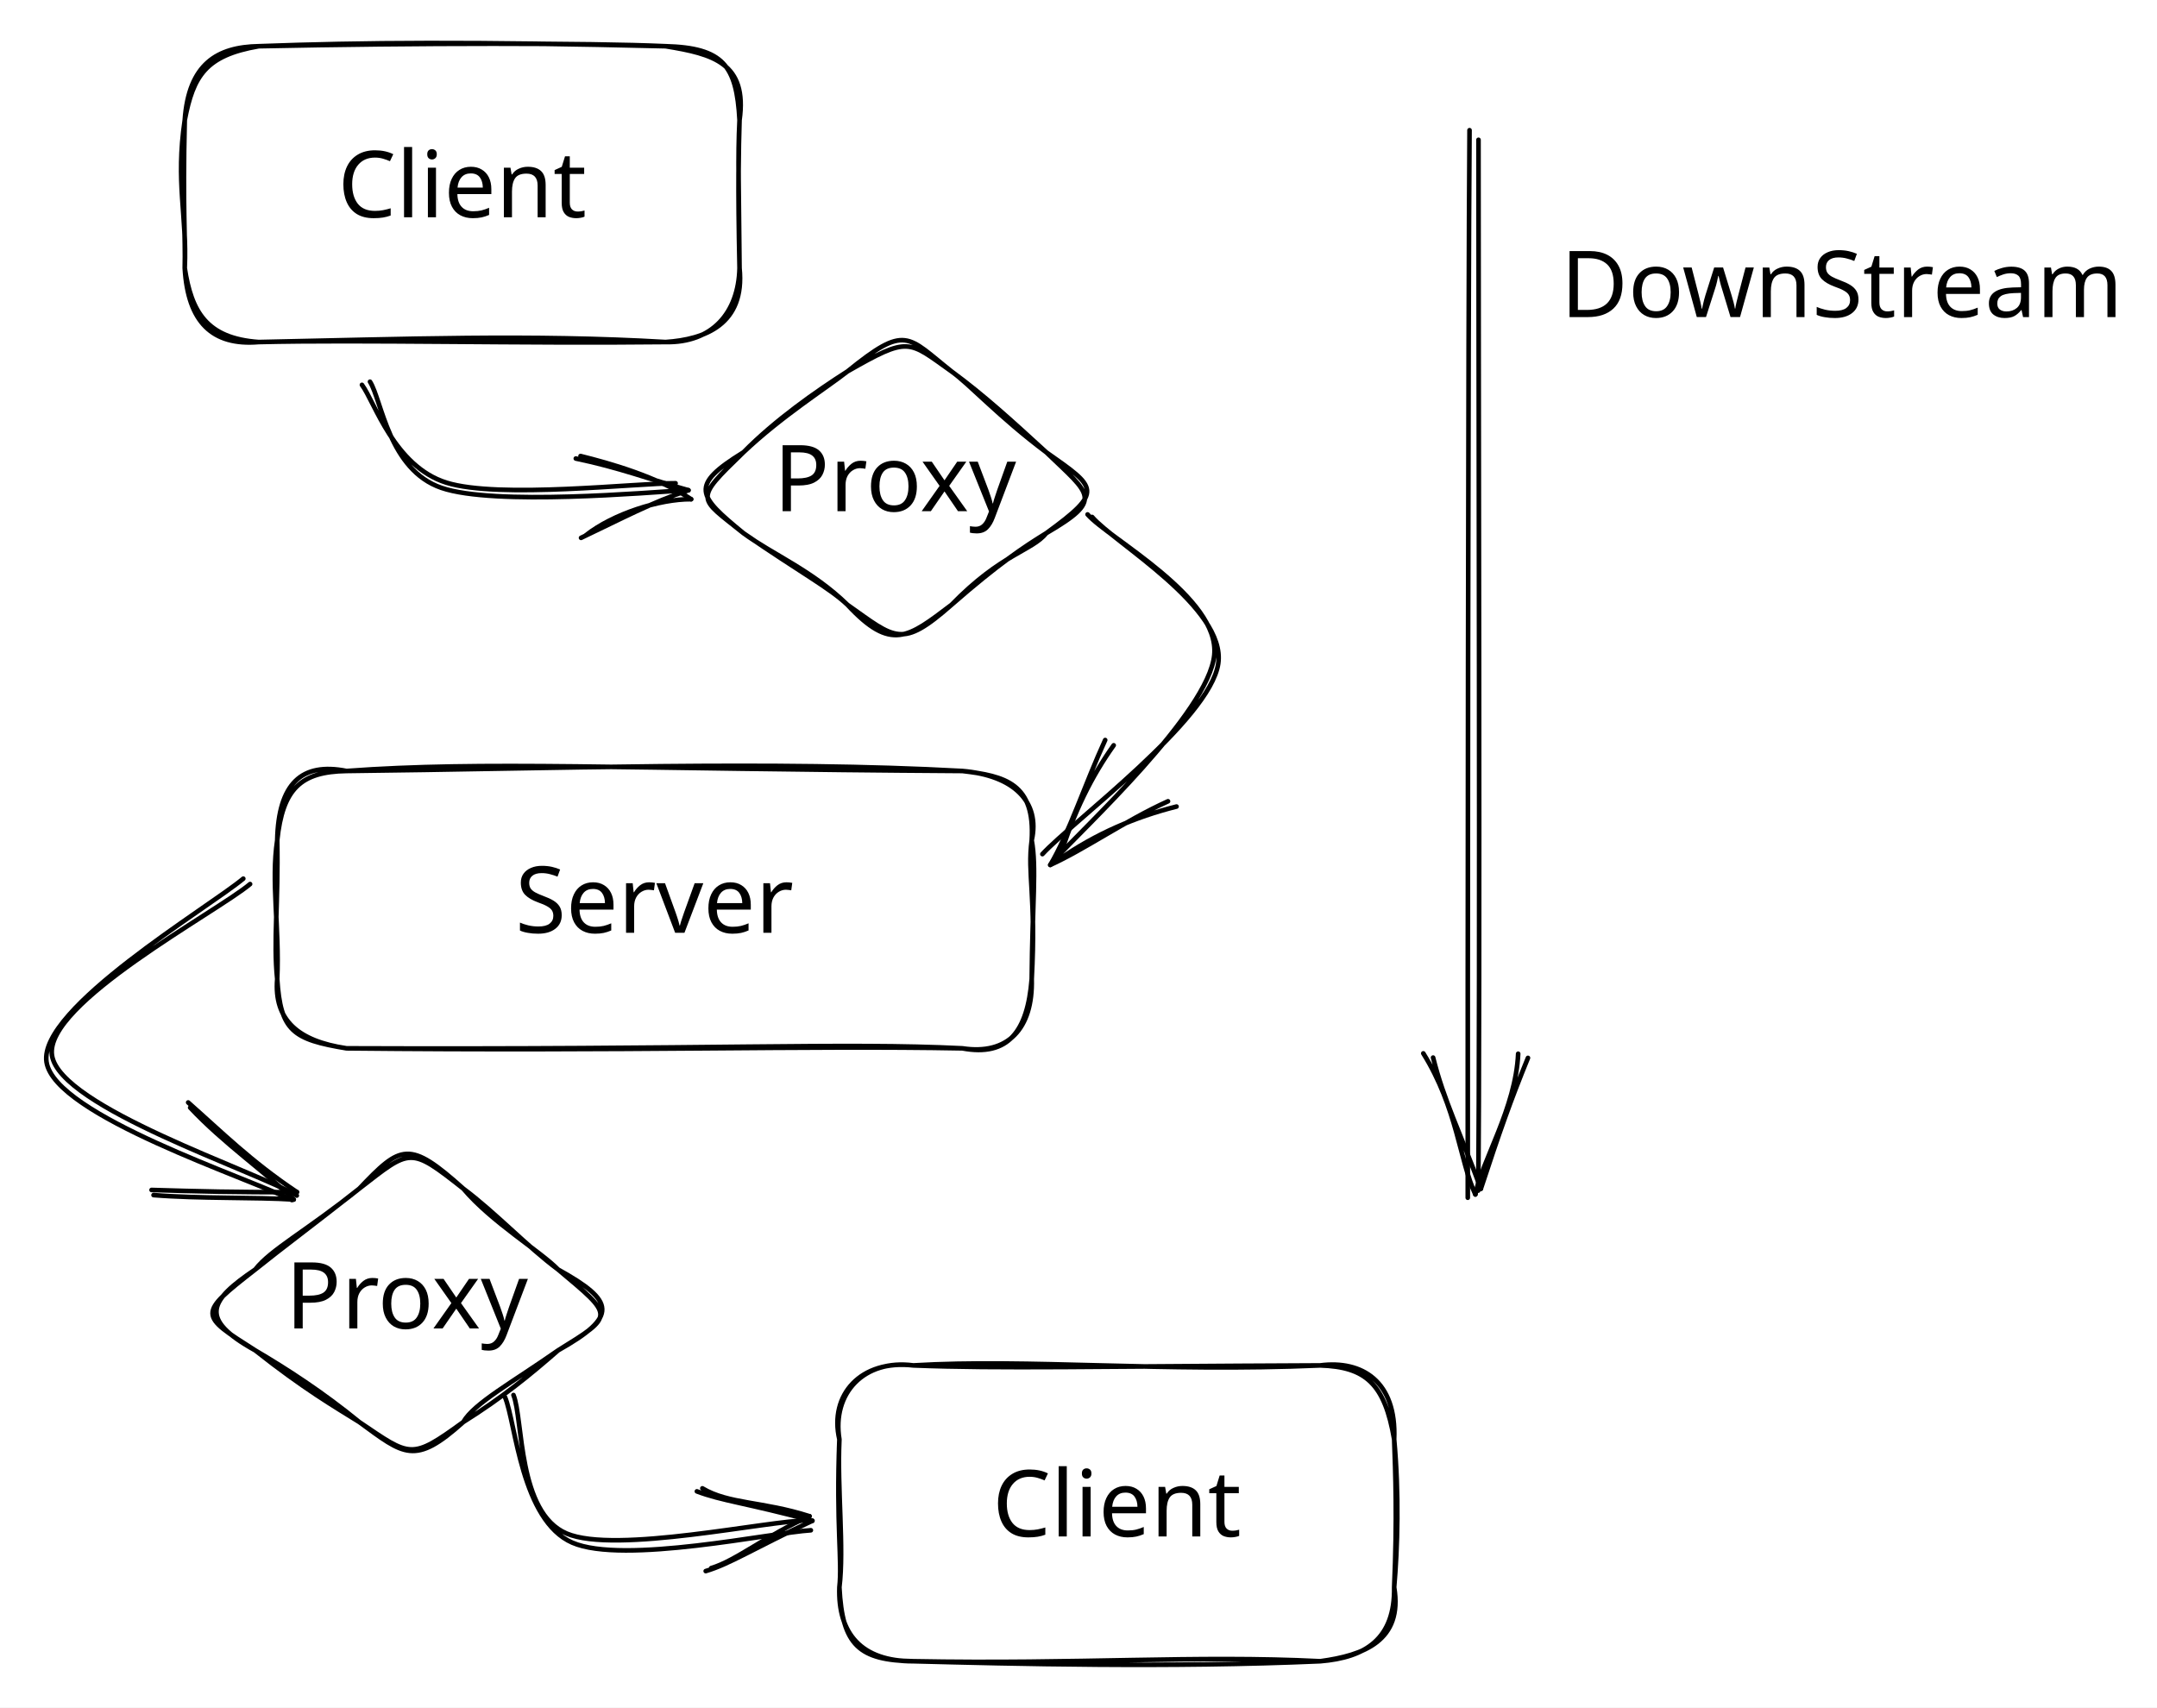
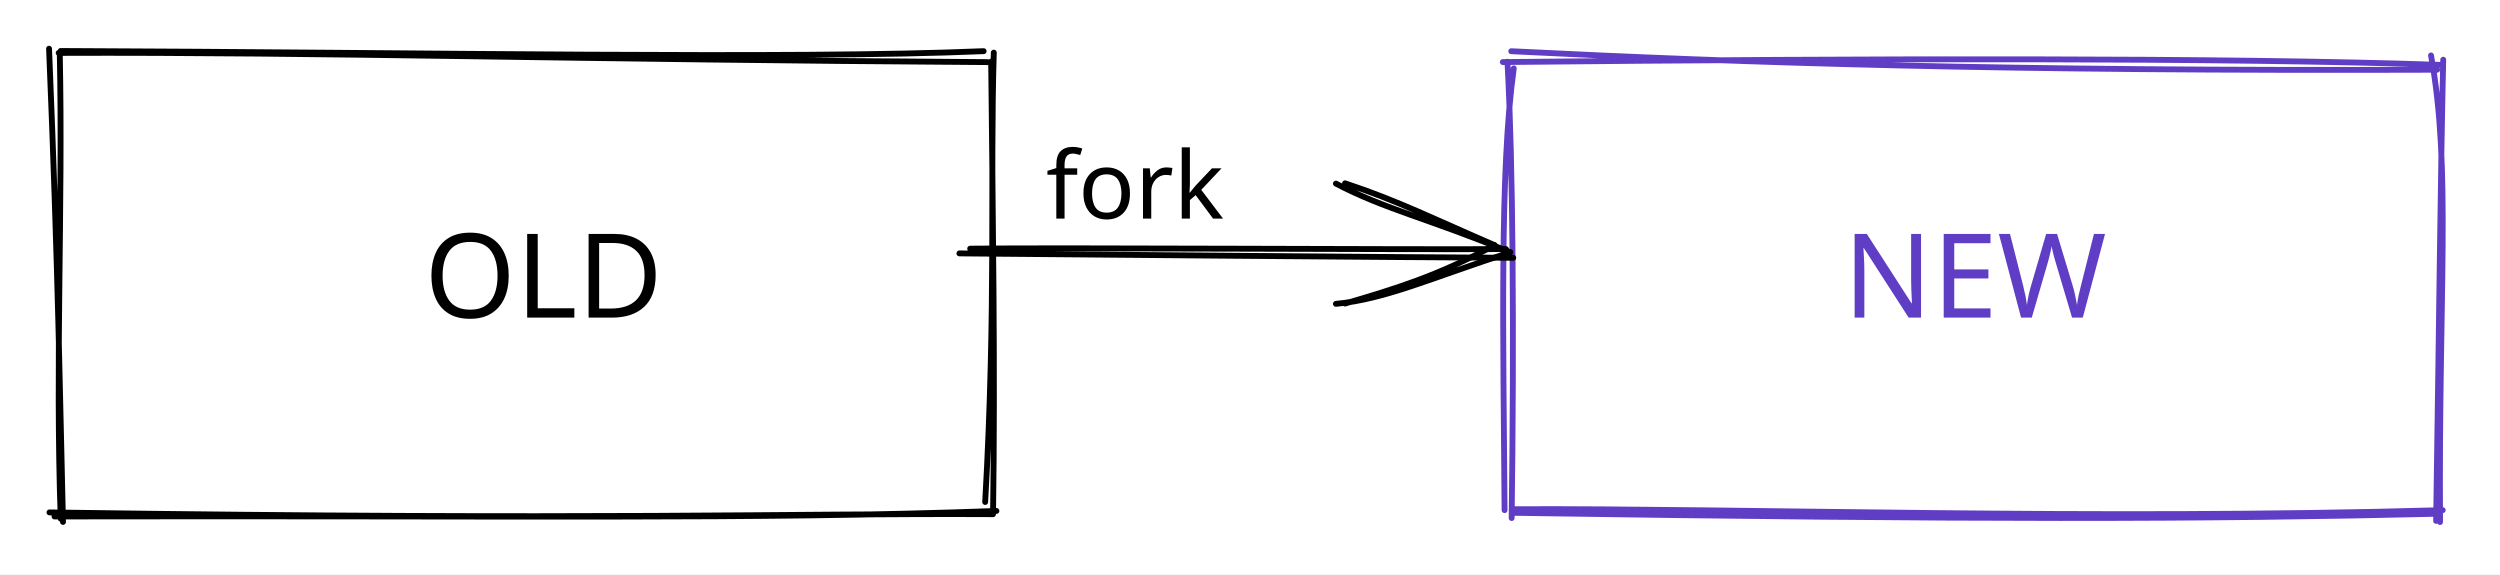
- <svg xmlns="http://www.w3.org/2000/svg" version="1.1" viewBox="0 0 466.561 369.4" width="466.561" height="369.4">
+ <svg xmlns="http://www.w3.org/2000/svg" version="1.1" viewBox="0 0 426.6 98" width="426.6" height="98">
  
-   eyJ2ZXJzaW9uIjoiMSIsImVuY29kaW5nIjoiYnN0cmluZyIsImNvbXByZXNzZWQiOnRydWUsImVuY29kZWQiOiJ4nN1bW3PaSFx1MDAxM333r3B5X2Pt3C95s1x1MDAxZG82YGLHxJfkqy2XXGYyKMhcdTAwMTJcdTAwMTbCgLfy37dHXHUwMDEwdFx1MDAwMcQlgPGnVDkgjUatnj7ndM9cZv/u7e9cdTAwMWZEg7Zz8H7/wOnXbM+th3bv4J05/+yEXHUwMDFkN/DhXHUwMDEyib93gm5Yi1s2o6jdef/nn3a7bTXc6D5cYlpWLXhcdTAwMWPe5njOo+NHXHUwMDFkaPg/+L6//2/8N/Wg0KlFtt/wnPiG+FLqWVxc5s9+XHUwMDBl/Pi5imKhNMN63MDtfIDHRU5cdTAwMWSuPthex0mumFNcdTAwMDefwycycF7Ck673VPn2wz4/XHUwMDFk3D8nT31wPa9cdTAwMWFccrzhS9m1ZjdM2dSJwqDl3Lj1qFx013Hu/Pi+Tlx1MDAwME5L7lxug26j6TudTuaeoG3X3GhgziE0Pjt0wvv95EzfeIBIiyCEMCFIXCKKXHRcdTAwMWZfjjvQ0uJaa4EokZgpxnKWnVx1MDAwNF5cdTAwMTBcdTAwMWHL/kDxkdh2b9daXHIw0K+P20Sh7XfadlxiI5a06/16Z5JY1nTcRjOCk1wi9Twn9jylYCyWhI4vmIe0P9XjXHUwMDE4+CftXHUwMDFhvz5yza+gSMKCjs78TMw17U/z4ZRcdTAwMGWpTFhFTj95h1RcdTAwMTCc9XtPVfHp8erGc1x1MDAxMCpcdTAwMWadfDi5uzhcdTAwMTi3+/luerfDm8te48k+xfSkdXFWv6t5raqHytmn/Hq+XHUwMDFkhkEv1e/oU/L+3XbdXHUwMDFlxipcdTAwMTZSaE0w0Vwi5U7P9Vtw0e96XnIuqLWS8N5LXHUwMDE5PFx1MDAwMavM+6dcdTAwMTCFyUxEcY5cdTAwMDWVXHUwMDEyyYVcdTAwMTE13Zm7jiiui1x1MDAxMEWw2Fx1MDAxNqK4mFx1MDAwNFx1MDAxNFx1MDAxMXlAYYIlXGaMlssgKlx1MDAxMzZcdTAwMTPQKYhCpFx1MDAxObz2XHUwMDEyUZiMduBHVffFODzFXHUwMDE05uxf9qPrXHIyXHUwMDAzXHUwMDE2hyf458RzM665tztcdTAwMGU803SCVab1kec2TFx1MDAwMFx1MDAxZtTgXHUwMDA2J8zEduSCWI1cdTAwMWI8uvV6Wk5qYIJccn2Gn1x1MDAxNpGBIHRcdTAwMWKub3tfs1x1MDAxNlx1MDAxNoKtUMNcdTAwMTjDs1x1MDAxMMeo4Fxuw+AujLhOr3vk91x1MDAwN1x1MDAwZvWAd7vRXflbJbK/7DriqFCWMohcdTAwMDPNRpxcdJ1cdTAwMDFcdTAwMWNT1DI4XHUwMDEyXHUwMDE4UY65SOHxlSSMXHUwMDEzSVx1MDAxMOO7KmHOdfXw68XLTTQ4eumxu5de6fjm86JcdTAwMTJcdTAwMTaeaqqudO2MXTu3fV5p13pRd21cdTAwMTLGpFRcdTAwMWKXMIrpLEBBLFKhpWCLI2q6N3dcdTAwMWNRXGahXHUwMDAyRHFEtoWoXHUwMDA1JVxmIVx1MDAwNWmhpluRMExcdTAwMTWlaokofHNcdTAwMTI2R1x1MDAwNVaRsLprP1x1MDAwNn59XHUwMDFh3lximYk3Qlx1MDAxNFVYq8WLsKvw6jM9e1x1MDAwZWqXT9U79HBULpcqdNfhRqkogNuvhFx1MDAxMlx1MDAxMifCXHUwMDA0JFBcdTAwMWJDm1KTaFx1MDAxM2pcdTAwMTJtXG7SXG5KUmauol9kU/rFXHUwMDBly+d/fenjWvOl8rX947bTv7y93EJcdFbYb0RunE+sXHUwMDFl1Vx1MDAxNOe1iPTr/vXN1dp0XHUwMDExU8RcdTAwMTJW3FRpx2frXCKVUF9SiVx1MDAxN6/tpo/Srlx1MDAwM5WTXCKgKrQloC4mi4RDVFCK8Fx1MDAxMjhdXVx1MDAxNZFI8/SmVfFcIlxm+oOtiuJcdTAwMWNlyYvi0MBVNZGJmVjjXHUwMDEyKESmp1x1MDAxNeZB7ZM8KZ03q4dntv+Mblx1MDAxZvs91CA7r4mEYlx1MDAwYmutOcZcdTAwMTIrmZ1EgcL2lUXQzO3AQCj9e0XcxkTwwlx1MDAxYnjHXHUwMDFmrkuXl9Vcbi21yMfSd368qFjhytPR6dlcdTAwMGaMm9VcdTAwMDddKn35rmT5fFxyXCK44eKQXHUwMDExvHFcdTAwMTGkenayKoWSYMPiyer0Qdp1YDJZXHUwMDAwzNSCyiuJXHUwMDFlplhcdTAwMGKMNV9cdTAwMDKYv1FcdTAwMGJcbpSa8f7/U7052rGC6lx1MDAxNS/IXHUwMDExPVx1MDAwYl5MaUlcdTAwMDTFi+ue/EaP+r7kt4PTo4uPV/edv8th9y3Aq2D5gHJmMbisOGNcdTAwMTB+afytfTZT0FmWJMKIJvCHXHUwMDA0XHUwMDEwIZdaLoG/Lc5u/s2Dsn2Jbrp26bh9zVx1MDAwN5cuadW2UMVtSnBcdTAwMTdcdTAwMTFGovAyXHUwMDFjtZIwpqa581x0KyaIK5papphcdTAwMDfc6WO068DVRZM4UFx1MDAxYm9cdTAwMGK3qZEomjNcdTAwMDU+xZC/qmVw+lx1MDAxYtWhSi/8blonq074nFa9LVxi5Vx1MDAxY7HJXHUwMDBi5cjCQqhccqE+TSXpTLBhpM26stCLo614ymtX0SaERSFcdTAwMGKFgkKLzCp6PFx1MDAxMyORhVx1MDAwNTJcdINcIlqpXHKCTVpKwj+iXGJFXG6Ub1xu9oglqEaYw9hoXHUwMDA16eKUXHUwMDE5VcogZ2V448VkIUQlUsvUTymf2mF07Pp1129kXHJcdTAwMWJtz1pkYTxcdTAwMDZ1rWusRJbAkEEgM3qUcZrMO1x1MDAxYcfYbWiiLC4wZCaUc1x1MDAwNbRK+cSrO359vknFczpcdTAwMTmTkFx1MDAxMFgyiqC8IIyn9jCMbYJhxopcdHCkKUShRJrMYTy7XHUwMDEznVx1MDAwNI+Pblx1MDAwNK6/XGJcXD/Kuzj25ZFcdTAwMDF+07Hr+avwUulreYZom1x1MDAxZbO5UfJpP0FQ/GX8+Z93U1tjaYnpq3zmmFxm6nn9zURK3Fx1MDAxZLaEhCyFS65cdTAwMDVHUEYn3e2l/1+aK1x1MDAwYlxu9qVcdTAwMGKK4vRvR5mSwVBx+Fx1MDAwM0GJhWAoN2etlVx1MDAwNVx0XHRiULlcdTAwMGKuXHUwMDE1zdm1PqakwjKb0KCAUZJcdIbxXHUwMDE0qpQ0XHUwMDE3XHUwMDA2eaaE5ElBhrX5WbfC1Vx1MDAxNmPCXHUwMDA2iXJhVjpEXHUwMDE2KJ9ZJDVcdTAwMWWTlGgyhZVcdTAwMTRcdTAwMTJaQuaJgcKgulxcjSmL05sseSvCIOFnXHUwMDAy4klLISZMgrKSIK1cYlx1MDAwMfbAQKmMvWmiJCrdnFx1MDAxMotATqLB6VxcYzmfXHUwMDE3XHUwMDBm1SxcXJhjXHUwMDAyXHUwMDEx6+JFpmZu1MRcdTAwMWPiXHRYeomKrbiA3VFmJFxmW1x1MDAxNOBDYLS0yVx1MDAxNnNcdTAwMTWbtlx1MDAxMDAjR1x1MDAwMvCOqc7ZtcaJTWohbvawIE6IWd2ZJEYjnlx1MDAxNEKKKC44Q1x1MDAxM1x1MDAxOaRcdTAwMDZF1Tyd9b9cdTAwMDIvMiT1MruzluXFJThcYjhPXHUwMDAysUiFmJZap1KXXHUwMDExXHUwMDA3cUtxXHUwMDAwJ4y9mbLnXHUwMDFjr0aLxdOjXHUwMDE5kyDv4Vx1MDAxMohBaCoxfJliXHUwMDEyXHUwMDA3zlx1MDAwNGsphZxWybfNioeMZFxuNCoz+SOVXHUwMDE2gitSMVx1MDAwNYfgdF5/XHUwMDE4hFx1MDAwNUBcdTAwMDJFXHUwMDEy51x1MDAxMGZYknR3eXysiyWFnL3nQYB4SZae/p/HksXrX7vKktpMSIPToVx1MDAxYYA6gKEkb1x1MDAxYm6vVeB6XHUwMDAx7MPNrFx1MDAxN95cXFx1MDAwMik40CSwtOSUQT7DptDkhPhOVNpcZmRcdTAwMTaaqFdNIMFcdTAwMDSx0lx1MDAxZfhcdTAwMDWJcmFWglx1MDAwNFx1MDAxMmoxbVxuXHUwMDAzTVx1MDAwMVY0NUk35iVsMS6YXHUwMDA0r0F5XHUwMDBiuVxiXHUwMDE1q3Fl8a7CbLFt1u+kRlxcYkhZoaSeJHBcdTAwMDFsSSFfktLAnorJvPYtsSVcdTAwMWWu6lx1MDAxMMZARXOl9tJcdTAwMTnlTKCYg2hcdTAwMGJSbkk0eE5QxpRIuvs9ruQofzJJKCG94lx1MDAxMGdL/PSnO/h+X//4sVxc6d5cXJVa7td2h+z89jBgwPi3PZJzxVx1MDAwMUxZpjS//DFcdTAwMGJcdTAwMDSIXHUwMDAyj0JCr3J2rY8pp/xcblx1MDAwMYrEWVx1MDAwZlx1MDAxZlXWXHUwMDFhqkeGl9ostnZi5IKidUxB5nE848pbYohM64nRXFxcdTAwMTLDs3+9N1x1MDAxM8JIc7O0xVx1MDAxNodwpO6ez+ktubk/q/hcdTAwMTVxd/XyTHd+d1x1MDAwYifMglx1MDAxNFxcKylcdTAwMDFcdTAwMTBcIrVcdTAwMTkshjBV8d5cdTAwMTdcdTAwMTX/NpjTlL/Wvvqe2keUoDi1kDFKaCCHNlvRyHa2u1xizOj2Nnl+XGJ6fjVcblx1MDAxZPtxqaU8z3nIRnd2IS9cbtqzVvEyb5JfsktZM1x1MDAwNNfeXGKsXHUwMDA3drtdjcBTY0qEMXDro9dN+jx4dp3e8WRcdTAwMWP88Vx1MDAxMFx1MDAxZqbXXHUwMDE4sFx1MDAwNlx1MDAxYU7Mrz/3fv5cdTAwMDdcdTAwMTWNS1wiIn0=
+   eyJ2ZXJzaW9uIjoiMSIsImVuY29kaW5nIjoiYnN0cmluZyIsImNvbXByZXNzZWQiOnRydWUsImVuY29kZWQiOiJ4nN1X21LjOFx1MDAxMH3nK1KZV8qj+4U3XHUwMDAyoZZiYKCAXHUwMDE52K2pKcdWYk9cdTAwMWPbaztAoPj3kZTgXHUwMDFiXHRks1BLrVx1MDAxZlx1MDAxMru7JbVa53S3XHUwMDFltjqdbjFLVXen01V3nlx1MDAxYoV+5t52t438RmV5mMRahex3nkwzz1pcdTAwMDZFkeY7nz+7aeqMwmKQJGPHSybzYSpSXHUwMDEzXHUwMDE1XHUwMDE3uTb8S393Olx1MDAwZva3tlCmvMKNR5GyXHUwMDAzrKpaXHUwMDBiXCLSlp4ksV1cdTAwMTdCXHUwMDBloURcdTAwMDTR0lwizPf1eoXytXroRrmqNEbUPdvt9c5cdFx1MDAxNfve5e5cdTAwMTm+6V/3ab9XLTtcZqPovJhF8125XjDNak7lRZaM1ffQL1x1MDAwMrN6S16Oy1x1MDAxM1x1MDAxZLVqVJZMR0Gs8rwxJkldLyxmRlx1MDAwNkApnUdhp1NJ7ky4XHUwMDExc1x1MDAwNMNcdTAwMDAgzjmQkpVaO55cdTAwMGKHUVx1MDAwNrBAgmBcdTAwMDA5azm2l0RJZlx1MDAxY/tcdTAwMDTsU7k2cL3xSPtcdTAwMTf7pU2RuXGeupk+scru9mnLVDpQ6odJXCJ03FFpXHUwMDExqHBcdTAwMTRcdTAwMTTahHOH6TVcdTAwMTDEXGZhQJisnFH2VKBcdTAwMTCMXHUwMDExwSEuNcaF9NC3XGL50Y5q4GbpXCJ63dx81Nw3nvdr8KpcdTAwMDZPU9+do1x1MDAwMDJOMcRQUCyqsEZhPNbKeFx1MDAxYUWVLPHGXHUwMDE1cKz0cXtcdTAwMTPEYrlcbrFcYlwiRCGmfH3Ekp57QNFPdTBcYo7ur3PEj//u7310xFx1MDAxMk5cdTAwMWOkXHUwMDExXHUwMDBiJWVcdTAwMWGQvI1Y6Vx1MDAwMI1YRKhcdTAwMGWGhKtcdTAwMDFLh9j3yH9cZlhcIiGiSGL69oBdKCqENVBWqLtqTzVI7F8xXHUwMDFlXHJHp1x1MDAxN1x1MDAwM8KPj07Pb1x1MDAwZdKMdEu7x8Xba2yAb8VcdTAwMDY3y5LbZUygbFx1MDAxNVx1MDAxMSDiiFxiKCRfm1xiQf5HcFx1MDAwNO6FYldHJ+nXveyOXHUwMDA2J1x1MDAxZp1cYjrKmlxiSFxuSCDhkshcdTAwMDZcdTAwMTFcdTAwMTCEXHUwMDBl0UTQ2VCXOcTeMXVL4mBDXHUwMDA0LKTOvlx1MDAwNIvnTFx1MDAwMG3kM6xri+RgXHUwMDAz4FvPNszUXHUwMDEyyVp+fFx1MDAxZJs1P9ys6IWxXHUwMDFmxiOtrDj11INcdTAwMWNaIF1cXMY9fIDhceLPzi5cdTAwMGZ/XHLc2c9vNZ51h4k3NV5cdTAwMDKHN1KDXHUwMDEwNaORm9rk4GhcdTAwMTBcdTAwMDBcdTAwMDKITupcdTAwMTJcdTAwMDLIXHUwMDE2XHUwMDE2j6VXKvYrn5rbcPNiL5lMwkJcdTAwMDfgNFx046JtYXe0a+hcdTAwMTUo129r9cx1XZuHqZmxmWaqt0513PajfP+xvdR6JX5ao7fq/6tcdTAwMTJGI7HVKydoXHUwMDBiq1ZPM1xiUJ021s5cdTAwMTfLs+RcdTAwMDfPXHUwMDE3XHUwMDE0I1x1MDAwN5vCKVx1MDAwMKZCiGq7Nl9cdTAwMDDiXGLT6lGEXHUwMDExJVjSlmNvVzlJ1Z6VXHRcdTAwMDLV0tM8Q1CNXHTCXHUwMDAxfIfS+JbVqzr0JC7Ow3vbioGG9MCdhNGscW5cdTAwMTal2tOT/vd6XHUwMDFjc6VcdTAwMTe0mFx1MDAxNFxy090oXHUwMDFjXHUwMDE5XHUwMDEwdz29XHUwMDA1lTXwXYT6KlVcdTAwMWFMQt+vt46eXt/Vc2aH63R8SVx1MDAxNo7C2I0uau5txDbGV7ONXHUwMDBiXHUwMDA2zW1jbbZcck6Ci+Trdb7369b7tu9dzej1n18+OtuQkC9V51x1MDAwNduYbteBbtxcdTAwMDFfybZ/W51cdFnCNvqMbfq+XHUwMDBi6jnhf0i2r1/2/1x1MDAxMdlcIjUsXqBakaSreNbYQptUxo2NSIXEKlJJhilcdTAwMTF0fUq93Kd8UErpmmRcdTAwMGJcdTAwMTjSuFx1MDAwMVRQSVx1MDAxYZyCXHUwMDEyOtJwSrdMklx1MDAxMirfjVJ4WVx1MDAwMXvW4kpo8I1cdTAwMTF8e06VPVHjbrfOXaZcdTAwMDG0eVNXata53EnMazevzVx1MDAxOFu7lL/C2GGSjZdTljRs35uy1o+tp1x1MDAxONn4dN00PS90dMrbgD7e0F9ssZqte1x1MDAxM6rb3nOAfVx1MDAxYdrHzGrzgOGcMof78Lj1+Fx1MDAxYt42Ri0ifQ==
  <defs>
-     <style class="style-fonts">
+     <style>
      @font-face {
        font-family: "Virgil";
-         src: url("https://unpkg.com/@excalidraw/excalidraw@0.14.2/dist/excalidraw-assets/Virgil.woff2");
+         src: url("https://unpkg.com/@excalidraw/excalidraw@0.13.0/dist/excalidraw-assets/Virgil.woff2");
      }
      @font-face {
        font-family: "Cascadia";
-         src: url("https://unpkg.com/@excalidraw/excalidraw@0.14.2/dist/excalidraw-assets/Cascadia.woff2");
+         src: url("https://unpkg.com/@excalidraw/excalidraw@0.13.0/dist/excalidraw-assets/Cascadia.woff2");
      }
    </style>
  </defs>
-   <rect x="0" y="0" width="466.561" height="369.4" fill="#ffffff" />
-   <g stroke-linecap="round" transform="translate(39.96088 10) rotate(0 60 32)">
-     <path d="M16 0 M16 0 C50.34 -0.72, 87.45 -0.73, 104 0 M16 0 C38.53 -0.83, 62.15 -1.01, 104 0 M104 0 C114.34 1.68, 121.73 3.63, 120 16 M104 0 C116.41 0.34, 119.37 4.11, 120 16 M120 16 C119.6 23.88, 119.87 31.64, 120 48 M120 16 C119.82 22.58, 119.61 29.6, 120 48 M120 48 C119.77 57.78, 113.98 64.22, 104 64 M120 48 C121.23 60.19, 112.52 63.43, 104 64 M104 64 C72.83 64.35, 38.29 63.46, 16 64 M104 64 C75.06 62.3, 47.48 63.36, 16 64 M16 64 C4.68 63.2, 1.43 57.4, 0 48 M16 64 C5.94 64.85, 0.68 59.7, 0 48 M0 48 C0.51 36.55, -2 29.56, 0 16 M0 48 C0.18 41.25, -0.47 35.58, 0 16 M0 16 C1.83 6.39, 4.53 1.99, 16 0 M0 16 C0.86 3.78, 7.02 0.17, 16 0" stroke="#000000" stroke-width="1" fill="none" />
+   <rect x="0" y="0" width="426.6" height="98" fill="#ffffff" />
+   <g stroke-linecap="round" transform="translate(10 10) rotate(0 79.6 38.80001)">
+     <path d="M0.34 -1.3 C62.54 -1.06, 125.09 0.12, 157.85 -1.27 M0.01 -0.97 C44.69 -1.14, 89.27 0.19, 158.5 0.6 M159.58 -1.02 C158.94 20.37, 160 42.24, 158.11 75.66 M159.13 0.5 C159.41 27.04, 159.82 53.43, 159.46 77.16 M159.45 77.74 C125.32 77.56, 92.36 78.79, -1.56 77.44 M160.03 77.19 C119.18 78.67, 78.35 77.97, -0.7 78.13 M0.75 79.06 C0.24 58.69, -0.03 36.81, -1.63 -1.69 M0.36 78.51 C-0.58 51.45, 0.75 25.35, 0.2 -0.9" stroke="#000000" stroke-width="1" fill="none" />
  </g>
-   <g transform="translate(71.96088 29) rotate(0 28 13)">
-     <text x="28" y="18" font-family="Virgil, Segoe UI Emoji" font-size="20px" fill="#000000" text-anchor="middle" style="white-space: pre;" direction="ltr">Client</text>
-   </g>
-   <g stroke-linecap="round" transform="translate(181.5609 295.4001) rotate(0 60 32)">
-     <path d="M16 0 M16 0 C40.9 -1.48, 69.57 1.49, 104 0 M16 0 C34.98 0.73, 54.28 0.2, 104 0 M104 0 C113 -1.17, 120.55 3.41, 120 16 M104 0 C113.88 0.3, 117.97 4.01, 120 16 M120 16 C120.26 23.03, 120.66 33.22, 120 48 M120 16 C121.07 27.75, 120.74 39.47, 120 48 M120 48 C121.92 59.56, 113.45 62.72, 104 64 M120 48 C120.19 59.15, 113.81 63.21, 104 64 M104 64 C77.08 62.66, 51.69 64.67, 16 64 M104 64 C71.37 65.43, 37.18 64.54, 16 64 M16 64 C4.68 64.05, -0.35 57.92, 0 48 M16 64 C4.24 63.78, 0.63 60.6, 0 48 M0 48 C1.04 39.53, -0.5 26.51, 0 16 M0 48 C0.64 42.35, -0.72 34.63, 0 16 M0 16 C-1.64 5.96, 5.36 -1.4, 16 0 M0 16 C-2.24 6.31, 4.66 -1.31, 16 0" stroke="#000000" stroke-width="1" fill="none" />
-   </g>
-   <g transform="translate(213.5609 314.4001) rotate(0 28 13)">
-     <text x="28" y="18" font-family="Virgil, Segoe UI Emoji" font-size="20px" fill="#000000" text-anchor="middle" style="white-space: pre;" direction="ltr">Client</text>
-   </g>
-   <g stroke-linecap="round" transform="translate(149.5609 71.60008) rotate(0 44 34)">
-     <path d="M56.25 8.75 M56.25 8.75 C60.21 11.55, 66.36 18.46, 76.75 26.25 M56.25 8.75 C63.34 13.96, 69.28 19.41, 76.75 26.25 M76.75 26.25 C87.69 33.97, 89.32 34.6, 76.75 43.75 M76.75 26.25 C86.43 35.58, 89.2 36.46, 76.75 43.75 M76.75 43.75 C73.63 47.61, 67.08 48.12, 56.25 59.25 M76.75 43.75 C71.93 46.72, 66.47 50.32, 56.25 59.25 M56.25 59.25 C46.87 66.33, 43.26 69.48, 33.75 59.25 M56.25 59.25 C45.38 68.8, 44.18 66.59, 33.75 59.25 M33.75 59.25 C26.12 51.8, 17.39 48.27, 11.25 43.75 M33.75 59.25 C29.78 55.5, 23.73 52.36, 11.25 43.75 M11.25 43.75 C1.3 35.59, -0.49 33.49, 11.25 26.25 M11.25 43.75 C1.44 35.85, 0.38 36.79, 11.25 26.25 M11.25 26.25 C19.48 18.46, 29 12.46, 33.75 8.75 M11.25 26.25 C18.08 19.3, 26.94 13.1, 33.75 8.75 M33.75 8.75 C46.46 -1.53, 46.59 1.11, 56.25 8.75 M33.75 8.75 C47.17 1.08, 46.8 2.05, 56.25 8.75" stroke="#000000" stroke-width="1" fill="none" />
-   </g>
-   <g transform="translate(165.5609 92.60008) rotate(0 28 13)">
-     <text x="28" y="18" font-family="Virgil, Segoe UI Emoji" font-size="20px" fill="#000000" text-anchor="middle" style="white-space: pre;" direction="ltr">Proxy</text>
-   </g>
-   <g stroke-linecap="round" transform="translate(43.96082 248.4) rotate(0 44 34)">
-     <path d="M56.25 8.75 M56.25 8.75 C62.39 16.02, 72.88 22.27, 76.75 26.25 M56.25 8.75 C63.22 13.94, 69.92 21.17, 76.75 26.25 M76.75 26.25 C88.89 36.44, 89.06 36.11, 76.75 43.75 M76.75 26.25 C89.04 33.07, 89.92 36.34, 76.75 43.75 M76.75 43.75 C66.91 50.65, 58.55 55.2, 56.25 59.25 M76.75 43.75 C70.73 49.01, 64.85 53.85, 56.25 59.25 M56.25 59.25 C44.9 67.48, 44.94 66.81, 33.75 59.25 M56.25 59.25 C45.7 68.74, 43.47 66.34, 33.75 59.25 M33.75 59.25 C28.36 55.89, 21.76 52.07, 11.25 43.75 M33.75 59.25 C25.88 52.82, 18.18 47.83, 11.25 43.75 M11.25 43.75 C-0.87 36.04, -1.25 35.99, 11.25 26.25 M11.25 43.75 C-1.11 36.89, 1.29 33, 11.25 26.25 M11.25 26.25 C14.56 21.97, 22.27 17.94, 33.75 8.75 M11.25 26.25 C17.42 21.3, 23.4 16.89, 33.75 8.75 M33.75 8.75 C44.93 0.08, 44.64 -0.39, 56.25 8.75 M33.75 8.75 C42.78 -0.74, 44.5 -1.78, 56.25 8.75" stroke="#000000" stroke-width="1" fill="none" />
-   </g>
-   <g transform="translate(59.96082 269.4) rotate(0 28 13)">
-     <text x="28" y="18" font-family="Virgil, Segoe UI Emoji" font-size="20px" fill="#000000" text-anchor="middle" style="white-space: pre;" direction="ltr">Proxy</text>
-   </g>
-   <g stroke-linecap="round" transform="translate(59.96088 166.8001) rotate(0 81.60001 30)">
-     <path d="M15 0 M15 0 C59.72 -0.5, 107.31 -2.24, 148.2 0 M15 0 C44.5 -2.16, 73.71 -0.47, 148.2 0 M148.2 0 C159.26 0.94, 165.09 6.62, 163.2 15 M148.2 0 C157.5 1.09, 163.96 2.72, 163.2 15 M163.2 15 C162.23 22.31, 164.17 26.94, 163.2 45 M163.2 15 C164.26 20.76, 163.34 28.53, 163.2 45 M163.2 45 C163.48 55.81, 158 61.52, 148.2 60 M163.2 45 C162.3 56.35, 158.12 61.86, 148.2 60 M148.2 60 C114.05 59.37, 76.33 60.64, 15 60 M148.2 60 C122.44 58.74, 94.49 60.31, 15 60 M15 60 C3.37 58.08, 0.72 56.24, 0 45 M15 60 C4.48 58.43, -0.73 53.88, 0 45 M0 45 C0.49 33.74, -1.34 23.93, 0 15 M0 45 C-0.84 36.89, 0.27 28.49, 0 15 M0 15 C1.17 3.9, 5.03 0.15, 15 0 M0 15 C0.27 2.7, 5.24 -1.94, 15 0" stroke="#000000" stroke-width="1" fill="none" />
-   </g>
-   <g transform="translate(109.5609 183.8001) rotate(0 32 13)">
-     <text x="32" y="18" font-family="Virgil, Segoe UI Emoji" font-size="20px" fill="#000000" text-anchor="middle" style="white-space: pre;" direction="ltr">Server</text>
+   <g stroke-linecap="round" transform="translate(257.4 10.39999) rotate(0 79.6 38.80001)">
+     <path d="M0.48 -1.66 C40.79 0.35, 84.02 1.76, 158.48 1.5 M-0.96 0.19 C62.18 -0.46, 123.03 -0.57, 159.04 0.67 M157.43 -0.94 C160.93 18.37, 158.71 39.43, 158.97 78.68 M159.51 -0.21 C159.04 20.44, 158.86 41.89, 158.3 78.49 M159.43 76.65 C99.61 78.36, 39.11 76.31, 0.83 76.49 M158.79 77.26 C119.11 78.21, 78.82 78.3, 0.99 77.11 M-0.66 76.65 C-0.86 47.35, -1.53 18.76, 0.91 1.27 M0.55 78 C0.98 46.69, 0.78 17.41, -0.17 0.13" stroke="#5f3dc4" stroke-width="1" fill="none" />
  </g>
  <g stroke-linecap="round">
-     <g transform="translate(79.16086 82.56101) rotate(0 33.93939 11.31951)">
-       <path d="M-0.87 0.7 C1.91 4.46, 6.09 18.31, 17.39 21.86 C28.7 25.41, 58.67 21.93, 66.97 21.99 M0.87 0.02 C3.41 3.99, 4.92 19.08, 16.34 22.99 C27.76 26.9, 60.92 23.98, 69.39 23.48" stroke="#000000" stroke-width="1" fill="none" />
+     <g transform="translate(164.4 42.80005) rotate(0 47.2 0)">
+       <path d="M-0.69 0.44 C15.01 0.59, 78.07 1.13, 93.82 1.19 M1.15 -0.37 C16.68 -0.56, 77.31 -0.18, 92.57 -0.3" stroke="#000000" stroke-width="1" fill="none" />
    </g>
-     <g transform="translate(79.16086 82.56101) rotate(0 33.93939 11.31951)">
-       <path d="M47.54 33.26 C53.41 28.62, 63.5 25.39, 70.33 25.44 M46.52 33.8 C55.43 29.57, 61.95 26.06, 69.75 23.5" stroke="#000000" stroke-width="1" fill="none" />
+     <g transform="translate(164.4 42.80005) rotate(0 47.2 0)">
+       <path d="M65.12 9 C73.83 6.42, 80.68 4.38, 90.64 -0.96 M63.56 9.05 C72.01 8.25, 79.6 4.7, 93.31 0.25" stroke="#000000" stroke-width="1" fill="none" />
    </g>
-     <g transform="translate(79.16086 82.56101) rotate(0 33.93939 11.31951)">
-       <path d="M46.41 16.1 C52.58 17.63, 63.08 20.57, 70.33 25.44 M45.39 16.64 C54.65 18.55, 61.57 21.19, 69.75 23.5" stroke="#000000" stroke-width="1" fill="none" />
+     <g transform="translate(164.4 42.80005) rotate(0 47.2 0)">
+       <path d="M65.12 -11.52 C73.88 -8.65, 80.74 -5.23, 90.64 -0.96 M63.56 -11.47 C71.9 -7.09, 79.49 -5.46, 93.31 0.25" stroke="#000000" stroke-width="1" fill="none" />
    </g>
  </g>
-   <mask />
-   <g stroke-linecap="round">
-     <g transform="translate(235.3031 110.8921) rotate(0 9.539382 36.83909)">
-       <path d="M0.92 0.95 C5.57 6.45, 29.99 20.54, 28.2 32.69 C26.41 44.85, -3.46 66.94, -9.83 73.89 M-0.06 0.4 C4.43 5.57, 28.58 18.33, 27.35 30.81 C26.13 43.3, -1.14 68.41, -7.41 75.32" stroke="#000000" stroke-width="1" fill="none" />
-     </g>
-     <g transform="translate(235.3031 110.8921) rotate(0 9.539382 36.83909)">
-       <path d="M5.59 50.35 C1 56.78, -3.1 64.72, -6.18 75 M3.75 49.21 C-0.54 58.53, -4.17 69.65, -8.13 76.23" stroke="#000000" stroke-width="1" fill="none" />
-     </g>
-     <g transform="translate(235.3031 110.8921) rotate(0 9.539382 36.83909)">
-       <path d="M19.18 63.6 C10.23 65.85, 1.73 69.5, -6.18 75 M17.34 62.46 C7.97 66.71, -0.72 72.88, -8.13 76.23" stroke="#000000" stroke-width="1" fill="none" />
-     </g>
+   <g transform="translate(315.5 36.2) rotate(0 21.5 13)">
+     <text x="21.5" y="18" font-family="Virgil, Segoe UI Emoji" font-size="20px" fill="#5f3dc4" text-anchor="middle" style="white-space: pre;" direction="ltr">NEW</text>
  </g>
-   <mask />
-   <g stroke-linecap="round">
-     <g transform="translate(54.1031 191.4921) rotate(0 -15.87449 33.91535)">
-       <path d="M-0.01 -0.23 C-7.2 5.83, -44.54 25.6, -42.86 36.83 C-41.17 48.07, 1.29 61.89, 10.09 67.16 M-1.48 -1.4 C-8.89 4.81, -45.79 26.68, -44.04 38.27 C-42.29 49.85, 0.05 63.46, 9.03 68.13" stroke="#000000" stroke-width="1" fill="none" />
-     </g>
-     <g transform="translate(54.1031 191.4921) rotate(0 -15.87449 33.91535)">
-       <path d="M-21.32 65.95 C-11.6 66.24, -2.72 66.49, 10.12 66.41 M-20.89 67.06 C-10.96 67.86, 1.27 67.49, 9.43 68.02" stroke="#000000" stroke-width="1" fill="none" />
-     </g>
-     <g transform="translate(54.1031 191.4921) rotate(0 -15.87449 33.91535)">
-       <path d="M-13.4 47.02 C-6.16 53.41, 0.17 59.77, 10.12 66.41 M-12.97 48.13 C-5.81 55.8, 3.56 62.27, 9.43 68.02" stroke="#000000" stroke-width="1" fill="none" />
-     </g>
+   <g transform="translate(72.39998 36.20003) rotate(0 22 12.5)">
+     <text x="0" y="18" font-family="Virgil, Segoe UI Emoji" font-size="20px" fill="#000000" text-anchor="start" style="white-space: pre;" direction="ltr">OLD</text>
  </g>
-   <mask />
-   <g stroke-linecap="round">
-     <g transform="translate(109.9664 301.2363) rotate(0 32.52549 16.1195)">
-       <path d="M-0.72 1.06 C1.61 6.63, 2.81 27.71, 13.83 32.51 C24.86 37.31, 57.06 30.32, 65.42 29.83 M1.1 0.57 C3.23 5.84, 1.96 26.01, 12.59 30.53 C23.21 35.05, 56.33 27.66, 64.84 27.7" stroke="#000000" stroke-width="1" fill="none" />
-     </g>
-     <g transform="translate(109.9664 301.2363) rotate(0 32.52549 16.1195)">
-       <path d="M43.87 38.01 C49.19 36.46, 55.95 30.85, 65.13 26.79 M42.68 38.66 C47.85 37.13, 52.66 33.95, 65.75 27.77" stroke="#000000" stroke-width="1" fill="none" />
-     </g>
-     <g transform="translate(109.9664 301.2363) rotate(0 32.52549 16.1195)">
-       <path d="M41.96 20.76 C47.69 24.19, 55 23.54, 65.13 26.79 M40.77 21.41 C46.2 23.48, 51.41 23.91, 65.75 27.77" stroke="#000000" stroke-width="1" fill="none" />
-     </g>
-   </g>
-   <mask />
-   <g stroke-linecap="round">
-     <g transform="translate(318.3608 29.20004) rotate(0 0 114.4)">
-       <path d="M-0.5 -1.03 C-0.81 37.37, -0.91 191.76, -0.88 229.92 M1.44 1.05 C1.41 39.18, 1.82 190.43, 1.38 228.38" stroke="#000000" stroke-width="1" fill="none" />
-     </g>
-     <g transform="translate(318.3608 29.20004) rotate(0 0 114.4)">
-       <path d="M-10.5 198.69 C-3.14 210.5, -2.6 222.07, 0.76 229.21 M-8.38 199.6 C-6.08 208.84, -2.51 215.86, 1.95 227.98" stroke="#000000" stroke-width="1" fill="none" />
-     </g>
-     <g transform="translate(318.3608 29.20004) rotate(0 0 114.4)">
-       <path d="M10.02 198.77 C9.51 210.46, 2.19 222, 0.76 229.21 M12.14 199.67 C8.4 208.82, 5.93 215.83, 1.95 227.98" stroke="#000000" stroke-width="1" fill="none" />
-     </g>
-   </g>
-   <mask />
-   <g transform="translate(337.5609 50.60002) rotate(0 59.5 12.5)">
-     <text x="0" y="18" font-family="Virgil, Segoe UI Emoji" font-size="20px" fill="#000000" text-anchor="start" style="white-space: pre;" direction="ltr">DownStream</text>
+   <g transform="translate(178.5 23.30002) rotate(0 16.5 10)">
+     <text x="0" y="14" font-family="Virgil, Segoe UI Emoji" font-size="16px" fill="#000000" text-anchor="start" style="white-space: pre;" direction="ltr">fork</text>
  </g>
</svg>
